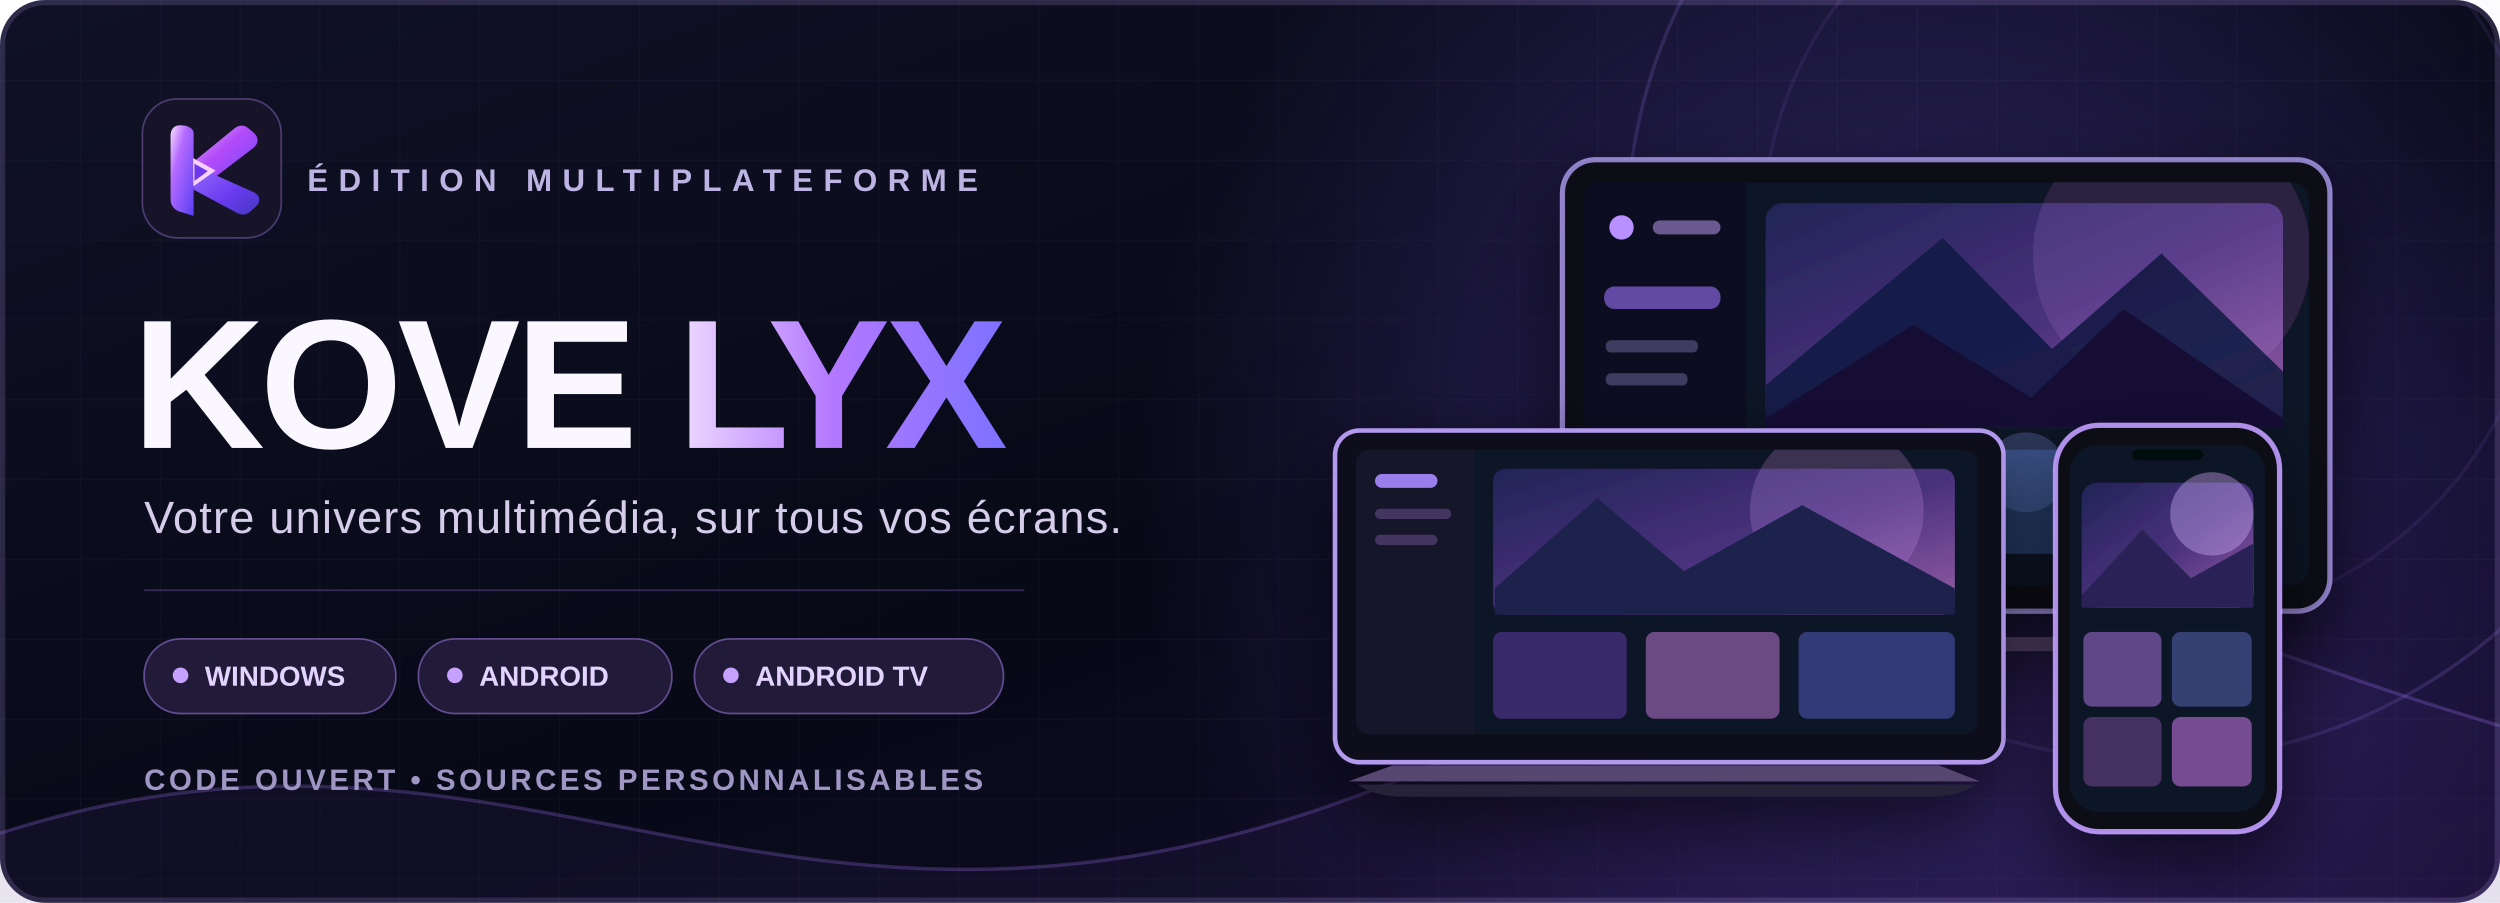
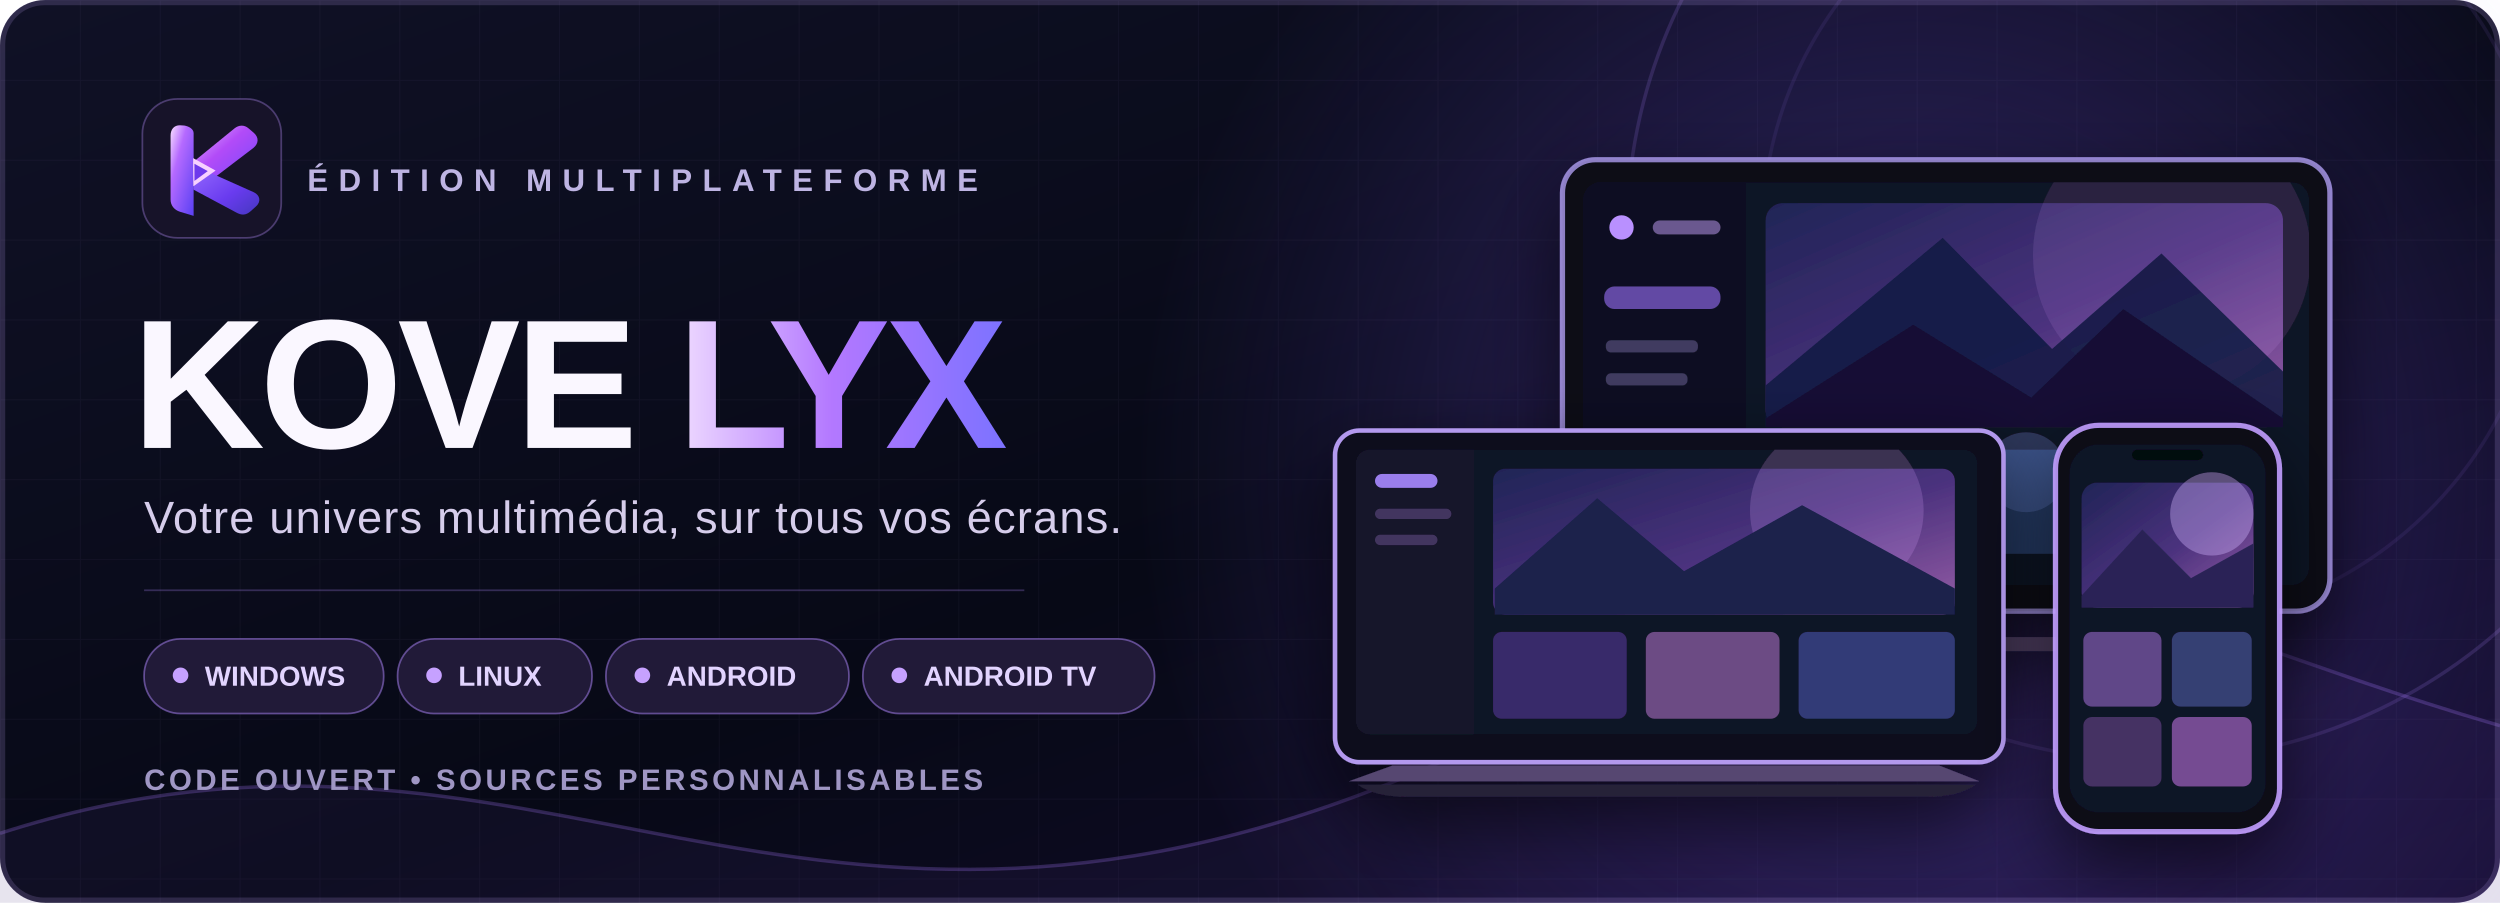
<svg xmlns="http://www.w3.org/2000/svg" width="1440" height="520" viewBox="0 0 1440 520" role="img" aria-labelledby="title subtitle">
  <defs>
    <linearGradient id="bg" x1="0" y1="0" x2="1" y2="1">
      <stop stop-color="#101126" />
      <stop offset=".55" stop-color="#070916" />
      <stop offset="1" stop-color="#140D2F" />
    </linearGradient>
    <linearGradient id="textGrad" x1="0" y1="0" x2="1" y2="0">
      <stop stop-color="#EAD3FF" />
      <stop offset=".45" stop-color="#B378FF" />
      <stop offset="1" stop-color="#7C72FF" />
    </linearGradient>
    <linearGradient id="screen" x1="0" y1="0" x2="1" y2="1">
      <stop stop-color="#202456" />
      <stop offset=".53" stop-color="#4A317D" />
      <stop offset="1" stop-color="#955DA6" />
    </linearGradient>
    <radialGradient id="glow">
      <stop stop-color="#8059FB" stop-opacity=".36" />
      <stop offset="1" stop-color="#8059FB" stop-opacity="0" />
    </radialGradient>
    <pattern id="grid" width="46" height="46" patternUnits="userSpaceOnUse">
      <path d="M46 0H0V46" fill="none" stroke="#9C89DE" stroke-opacity=".052" />
    </pattern>
    <filter id="shadow" x="-35%" y="-35%" width="170%" height="180%">
      <feDropShadow dx="0" dy="18" stdDeviation="22" flood-color="#000000" flood-opacity=".63" />
    </filter>
    <clipPath id="tvClip">
      <rect x="912" y="105" width="418" height="232" rx="10" />
    </clipPath>
    <clipPath id="pcClip">
      <rect x="781" y="259" width="358" height="164" rx="8" />
    </clipPath>
    <linearGradient id="logoStem" x1="0" y1="0" x2=".9" y2="1">
      <stop stop-color="#F8DFFF" />
      <stop offset=".36" stop-color="#B56AFF" />
      <stop offset="1" stop-color="#6043F4" />
    </linearGradient>
    <linearGradient id="logoTop" x1=".1" y1="0" x2="1" y2=".9">
      <stop stop-color="#DFA7FF" />
      <stop offset=".43" stop-color="#B24BF8" />
      <stop offset="1" stop-color="#7947FA" />
    </linearGradient>
    <linearGradient id="logoBottom" x1="0" y1="0" x2="1" y2="1">
      <stop stop-color="#966AFF" />
      <stop offset=".58" stop-color="#693BEF" />
      <stop offset="1" stop-color="#4537BF" />
    </linearGradient>
  </defs>
  <rect width="1440" height="520" rx="26" fill="url(#bg)" />
  <rect width="1440" height="520" rx="26" fill="url(#grid)" />
  <circle cx="1102" cy="272" r="445" fill="url(#glow)" />
  <circle cx="1240" cy="135" r="303" fill="none" stroke="#AD83FF" stroke-opacity=".17" stroke-width="2" />
  <circle cx="1240" cy="135" r="225" fill="none" stroke="#AD83FF" stroke-opacity=".09" stroke-width="2" />
  <path d="M0 480C310 380 458 600 825 441S1199 348 1440 418V520H0Z" fill="#483080" fill-opacity=".13" />
  <path d="M0 480C310 380 458 600 825 441S1199 348 1440 418" fill="none" stroke="#A879FF" stroke-opacity=".25" stroke-width="2" />
  <rect x="82" y="57" width="80" height="80" rx="20" fill="#171329" stroke="#B68CFA" stroke-opacity=".35" />
  <svg x="82" y="57" width="80" height="80" viewBox="0 0 512 512">
    <path d="M138 97C117 97 104 112 104 135V371C104 392 117 409 139 416L189 431V126C189 111 172 101 155 98L138 97Z" fill="url(#logoStem)" />
    <path d="M188 232L339 109C356 95 376 95 391 108L411 125C430 142 429 164 410 180L242 308L188 283V232Z" fill="url(#logoTop)" />
    <path d="M187 244L411 344C434 355 439 379 418 397L399 414C382 429 366 430 345 418L188 334V244Z" fill="url(#logoBottom)" />
    <path d="M187 218L270 264L188 322L187 218Z" fill="#F7D1FF" />
    <path d="M192 239L241 266L192 302Z" fill="#6E39EC" />
  </svg>
  <text x="177" y="110" font-family="Arial,Helvetica,sans-serif" font-size="18" font-weight="700" letter-spacing="6" fill="#BEB4E3">ÉDITION MULTIPLATEFORME</text>
  <text x="76" y="258" font-family="Arial,Helvetica,sans-serif" font-size="106" font-weight="900" letter-spacing="-3" fill="#FAF7FF">KOVE</text>
  <text x="390" y="258" font-family="Arial,Helvetica,sans-serif" font-size="106" font-weight="900" letter-spacing="-3" fill="url(#textGrad)">LYX</text>
  <text x="83" y="307" font-family="Arial,Helvetica,sans-serif" font-size="26" fill="#D6CDEB" letter-spacing=".7">Votre univers multimédia, sur tous vos écrans.</text>
  <path d="M83 340H590" stroke="#9C79DF" stroke-opacity=".3" />
  <g font-family="Arial,Helvetica,sans-serif" font-size="16" font-weight="700" fill="#E2D4FF">
-     <rect x="83" y="368" width="145" height="43" rx="21" fill="#211A38" stroke="#A17CE9" stroke-opacity=".55" />
+     <rect x="83" y="368" width="138" height="43" rx="21" fill="#211A38" stroke="#A17CE9" stroke-opacity=".55" />
    <circle cx="104" cy="389" r="4.5" fill="#C6A1FF" />
    <text x="118" y="395">WINDOWS</text>
-     <rect x="241" y="368" width="146" height="43" rx="21" fill="#211A38" stroke="#A17CE9" stroke-opacity=".55" />
-     <circle cx="262" cy="389" r="4.5" fill="#C6A1FF" />
-     <text x="276" y="395">ANDROID</text>
-     <rect x="400" y="368" width="178" height="43" rx="21" fill="#211A38" stroke="#A17CE9" stroke-opacity=".55" />
-     <circle cx="421" cy="389" r="4.5" fill="#C6A1FF" />
-     <text x="435" y="395">ANDROID TV</text>
+     <rect x="229" y="368" width="112" height="43" rx="21" fill="#211A38" stroke="#A17CE9" stroke-opacity=".55" />
+     <circle cx="250" cy="389" r="4.5" fill="#C6A1FF" />
+     <text x="264" y="395">LINUX</text>
+     <rect x="349" y="368" width="140" height="43" rx="21" fill="#211A38" stroke="#A17CE9" stroke-opacity=".55" />
+     <circle cx="370" cy="389" r="4.5" fill="#C6A1FF" />
+     <text x="384" y="395">ANDROID</text>
+     <rect x="497" y="368" width="168" height="43" rx="21" fill="#211A38" stroke="#A17CE9" stroke-opacity=".55" />
+     <circle cx="518" cy="389" r="4.5" fill="#C6A1FF" />
+     <text x="532" y="395">ANDROID TV</text>
  </g>
  <text x="83" y="455" font-family="Arial,Helvetica,sans-serif" font-size="17" font-weight="600" letter-spacing="2" fill="#9F96C4">CODE OUVERT  •  SOURCES PERSONNALISABLES</text>
  <g filter="url(#shadow)">
    <rect x="900" y="92" width="442" height="260" rx="19" fill="#090A15" stroke="#AE9CEF" stroke-opacity=".8" stroke-width="3" />
    <g clip-path="url(#tvClip)">
      <rect x="912" y="105" width="418" height="232" fill="#111326" />
      <rect x="912" y="105" width="94" height="232" fill="#101124" />
      <circle cx="934" cy="131" r="7" fill="#B990FF" />
      <rect x="952" y="127" width="39" height="8" rx="4" fill="#6B598F" />
      <rect x="924" y="165" width="67" height="13" rx="6" fill="#6249A4" />
      <rect x="925" y="196" width="53" height="7" rx="3" fill="#403A61" />
      <rect x="925" y="215" width="47" height="7" rx="3" fill="#403A61" />
      <rect x="1017" y="117" width="298" height="129" rx="10" fill="url(#screen)" />
      <circle cx="1251" cy="147" r="80" fill="#D8A1FF" fill-opacity=".12" />
      <path d="M1017 222L1119 137 1182 201 1245 146 1315 214V246H1017Z" fill="#111A43" fill-opacity=".86" />
      <path d="M1017 241L1102 187 1170 229 1223 178 1315 241V246H1017Z" fill="#130F35" />
      <rect x="1020" y="259" width="83" height="60" rx="6" fill="#44366F" />
      <rect x="1112" y="259" width="83" height="60" rx="6" fill="#253D69" />
      <rect x="1204" y="259" width="83" height="60" rx="6" fill="#7D467F" />
      <circle cx="1066" cy="275" r="18" fill="#BE7BEA" fill-opacity=".36" />
      <circle cx="1167" cy="272" r="23" fill="#8093E8" fill-opacity=".28" />
      <circle cx="1249" cy="277" r="21" fill="#F49ABA" fill-opacity=".25" />
    </g>
    <rect x="1086" y="352" width="68" height="17" rx="3" fill="#211B38" />
    <rect x="1047" y="367" width="146" height="8" rx="4" fill="#514165" />
  </g>
  <g filter="url(#shadow)">
    <rect x="769" y="248" width="385" height="191" rx="14" fill="#0C0D1B" stroke="#B399EE" stroke-width="2.6" />
    <g clip-path="url(#pcClip)">
      <rect x="781" y="259" width="358" height="164" fill="#111326" />
      <rect x="781" y="259" width="68" height="164" fill="#151329" />
      <rect x="792" y="273" width="36" height="8" rx="4" fill="#9A7EEC" />
      <rect x="792" y="293" width="44" height="6" rx="3" fill="#43365F" />
      <rect x="792" y="308" width="36" height="6" rx="3" fill="#43365F" />
      <rect x="860" y="270" width="266" height="84" rx="7" fill="url(#screen)" />
      <circle cx="1058" cy="294" r="50" fill="#DCA5FF" fill-opacity=".2" />
      <path d="M861 339L920 287 970 329 1038 291 1126 339V354H861Z" fill="#1A204B" />
      <rect x="860" y="364" width="77" height="50" rx="5" fill="#39296A" />
      <rect x="948" y="364" width="77" height="50" rx="5" fill="#6C4C84" />
      <rect x="1036" y="364" width="90" height="50" rx="5" fill="#303A77" />
    </g>
    <path d="M802 441H1117L1140 450H777Z" fill="#574771" />
    <path d="M782 452H1138Q1128 459 1110 459H811Q792 459 782 452Z" fill="#272039" />
  </g>
  <g filter="url(#shadow)">
    <rect x="1184" y="245" width="129" height="234" rx="25" fill="#080A16" stroke="#C19DFE" stroke-opacity=".9" stroke-width="3" />
    <rect x="1192" y="256" width="113" height="212" rx="17" fill="#111228" />
    <rect x="1228" y="259" width="41" height="6" rx="3" fill="#050710" />
    <rect x="1199" y="278" width="99" height="72" rx="9" fill="url(#screen)" />
    <circle cx="1274" cy="296" r="24" fill="#D4B7FF" fill-opacity=".38" />
    <path d="M1199 343L1234 305 1262 333 1298 313V350H1199Z" fill="#2A2456" />
    <rect x="1200" y="364" width="45" height="43" rx="5" fill="#614788" />
    <rect x="1251" y="364" width="46" height="43" rx="5" fill="#343F73" />
    <rect x="1200" y="413" width="45" height="40" rx="5" fill="#443264" />
    <rect x="1251" y="413" width="46" height="40" rx="5" fill="#744C92" />
  </g>
  <rect x="1.5" y="1.5" width="1437" height="517" rx="24" stroke="#B39BE8" stroke-opacity=".19" stroke-width="3" fill="none" />
</svg>
